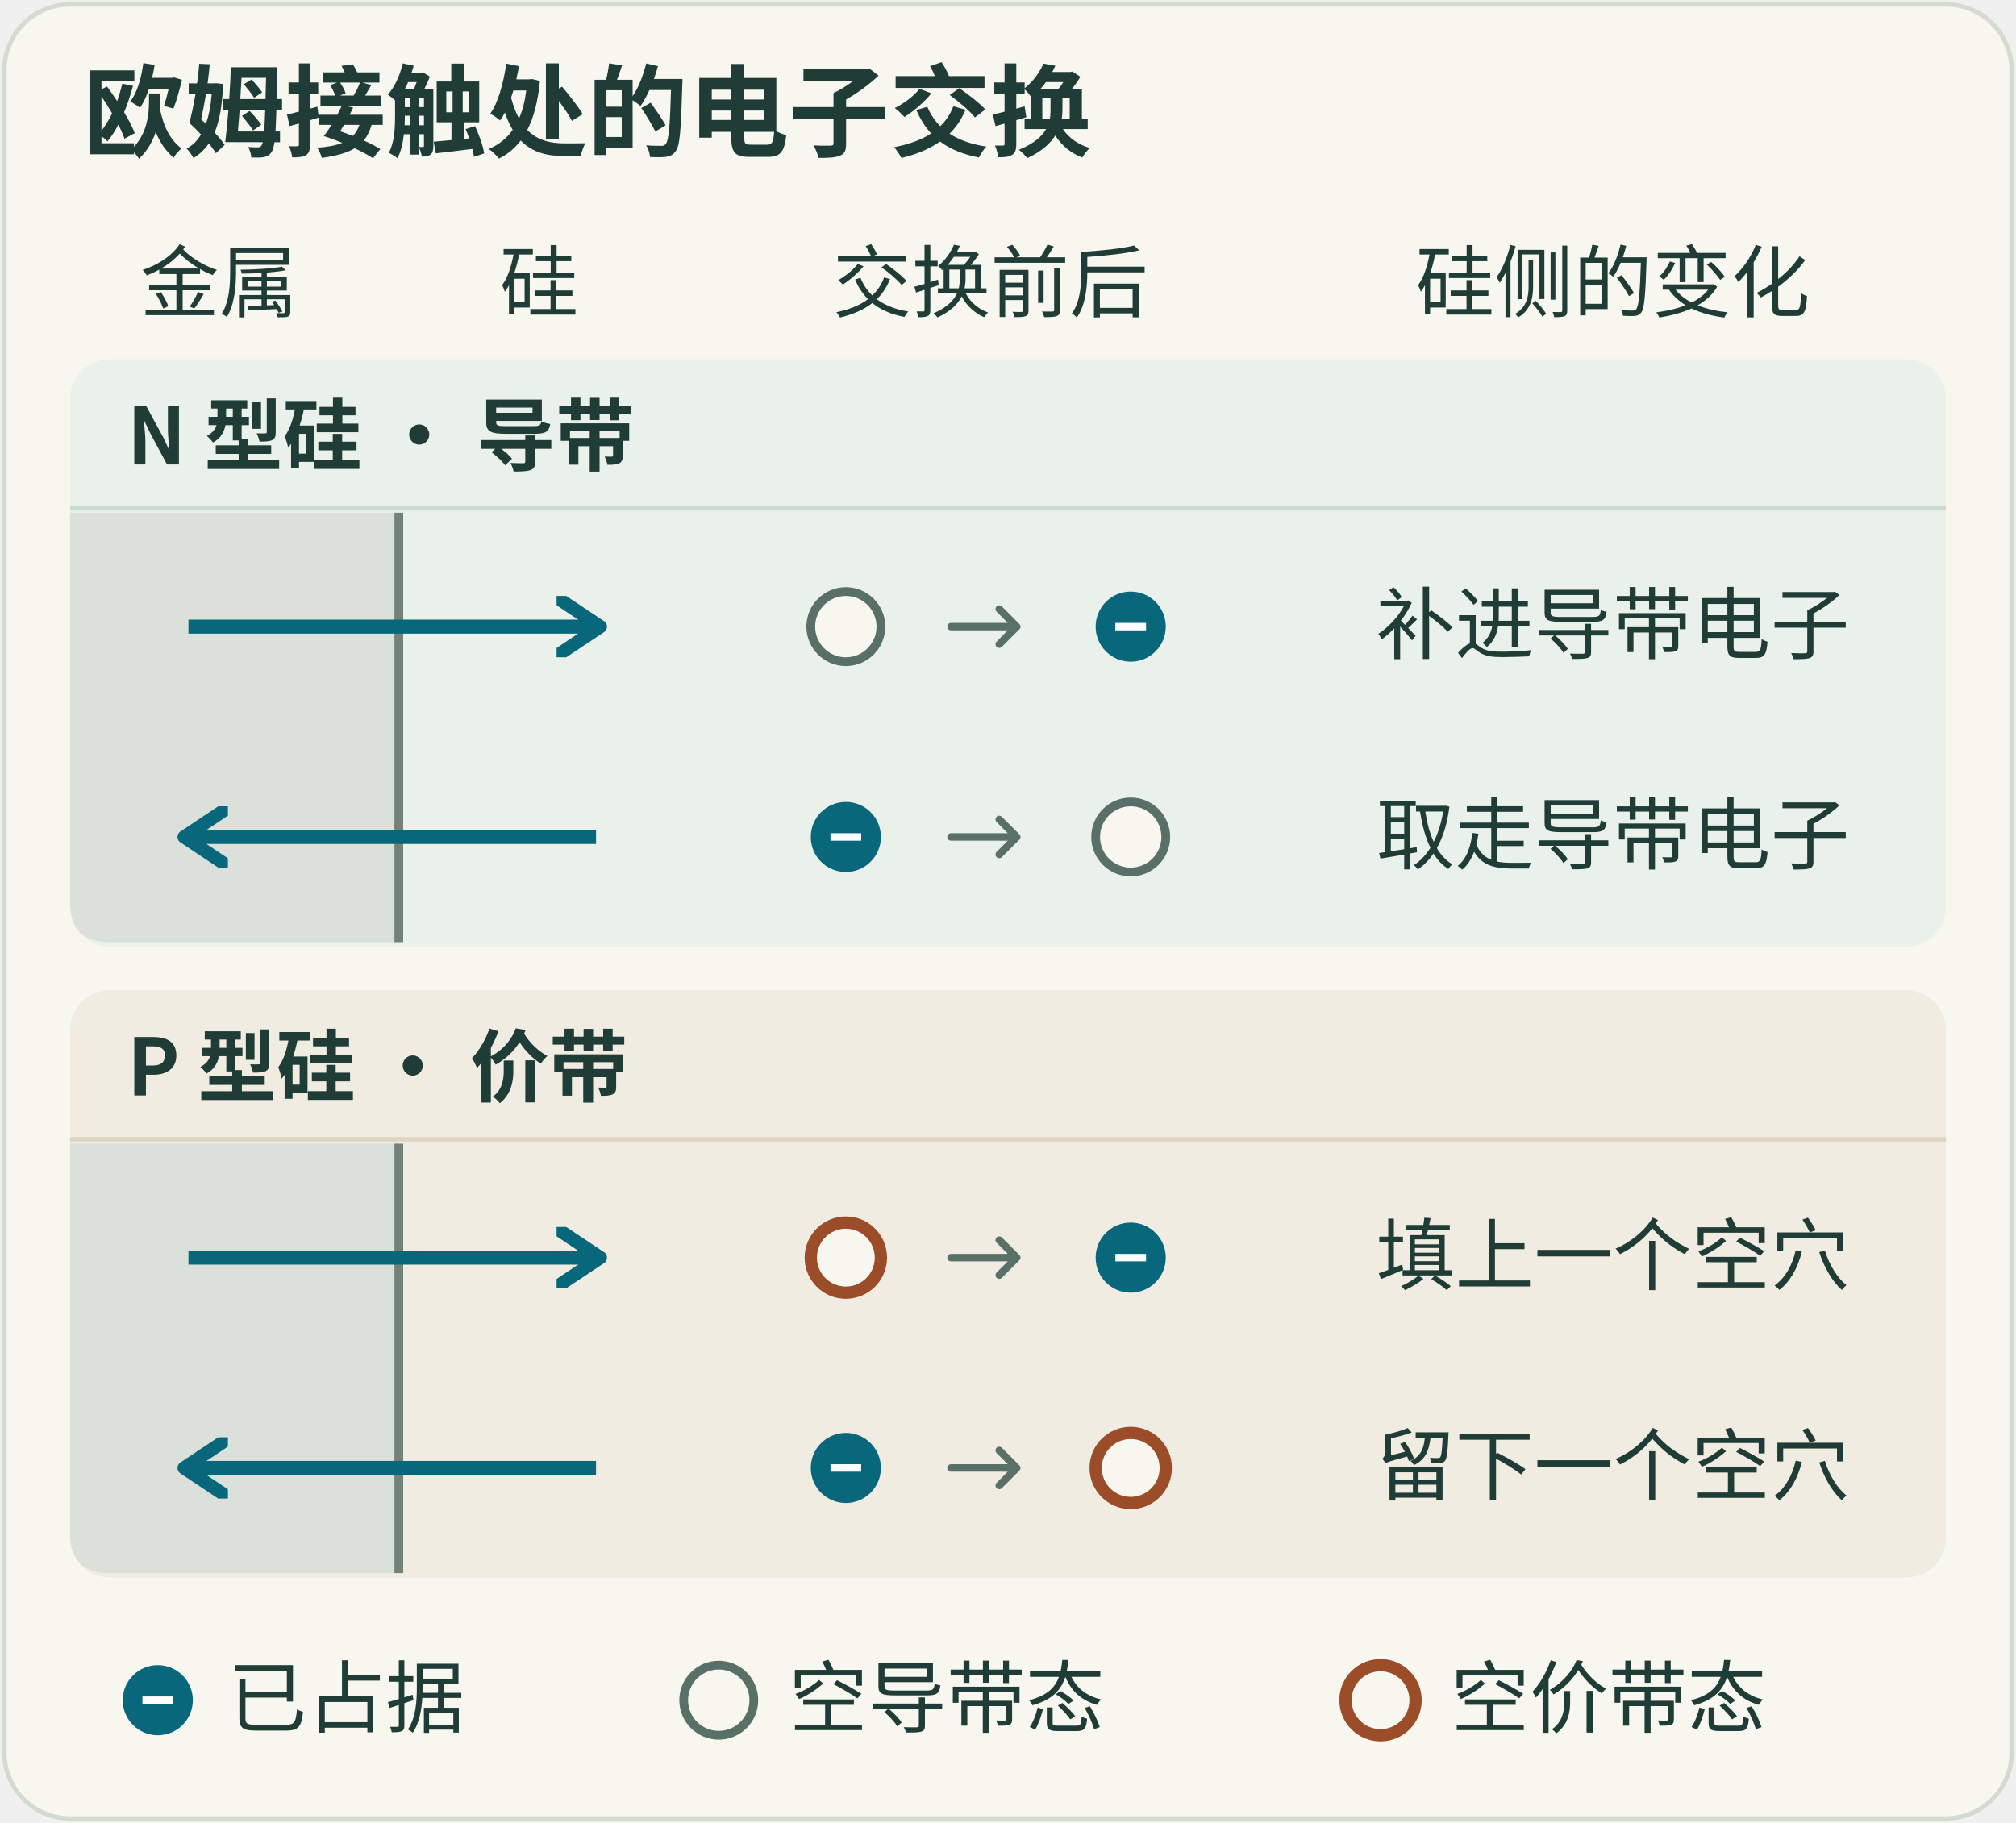
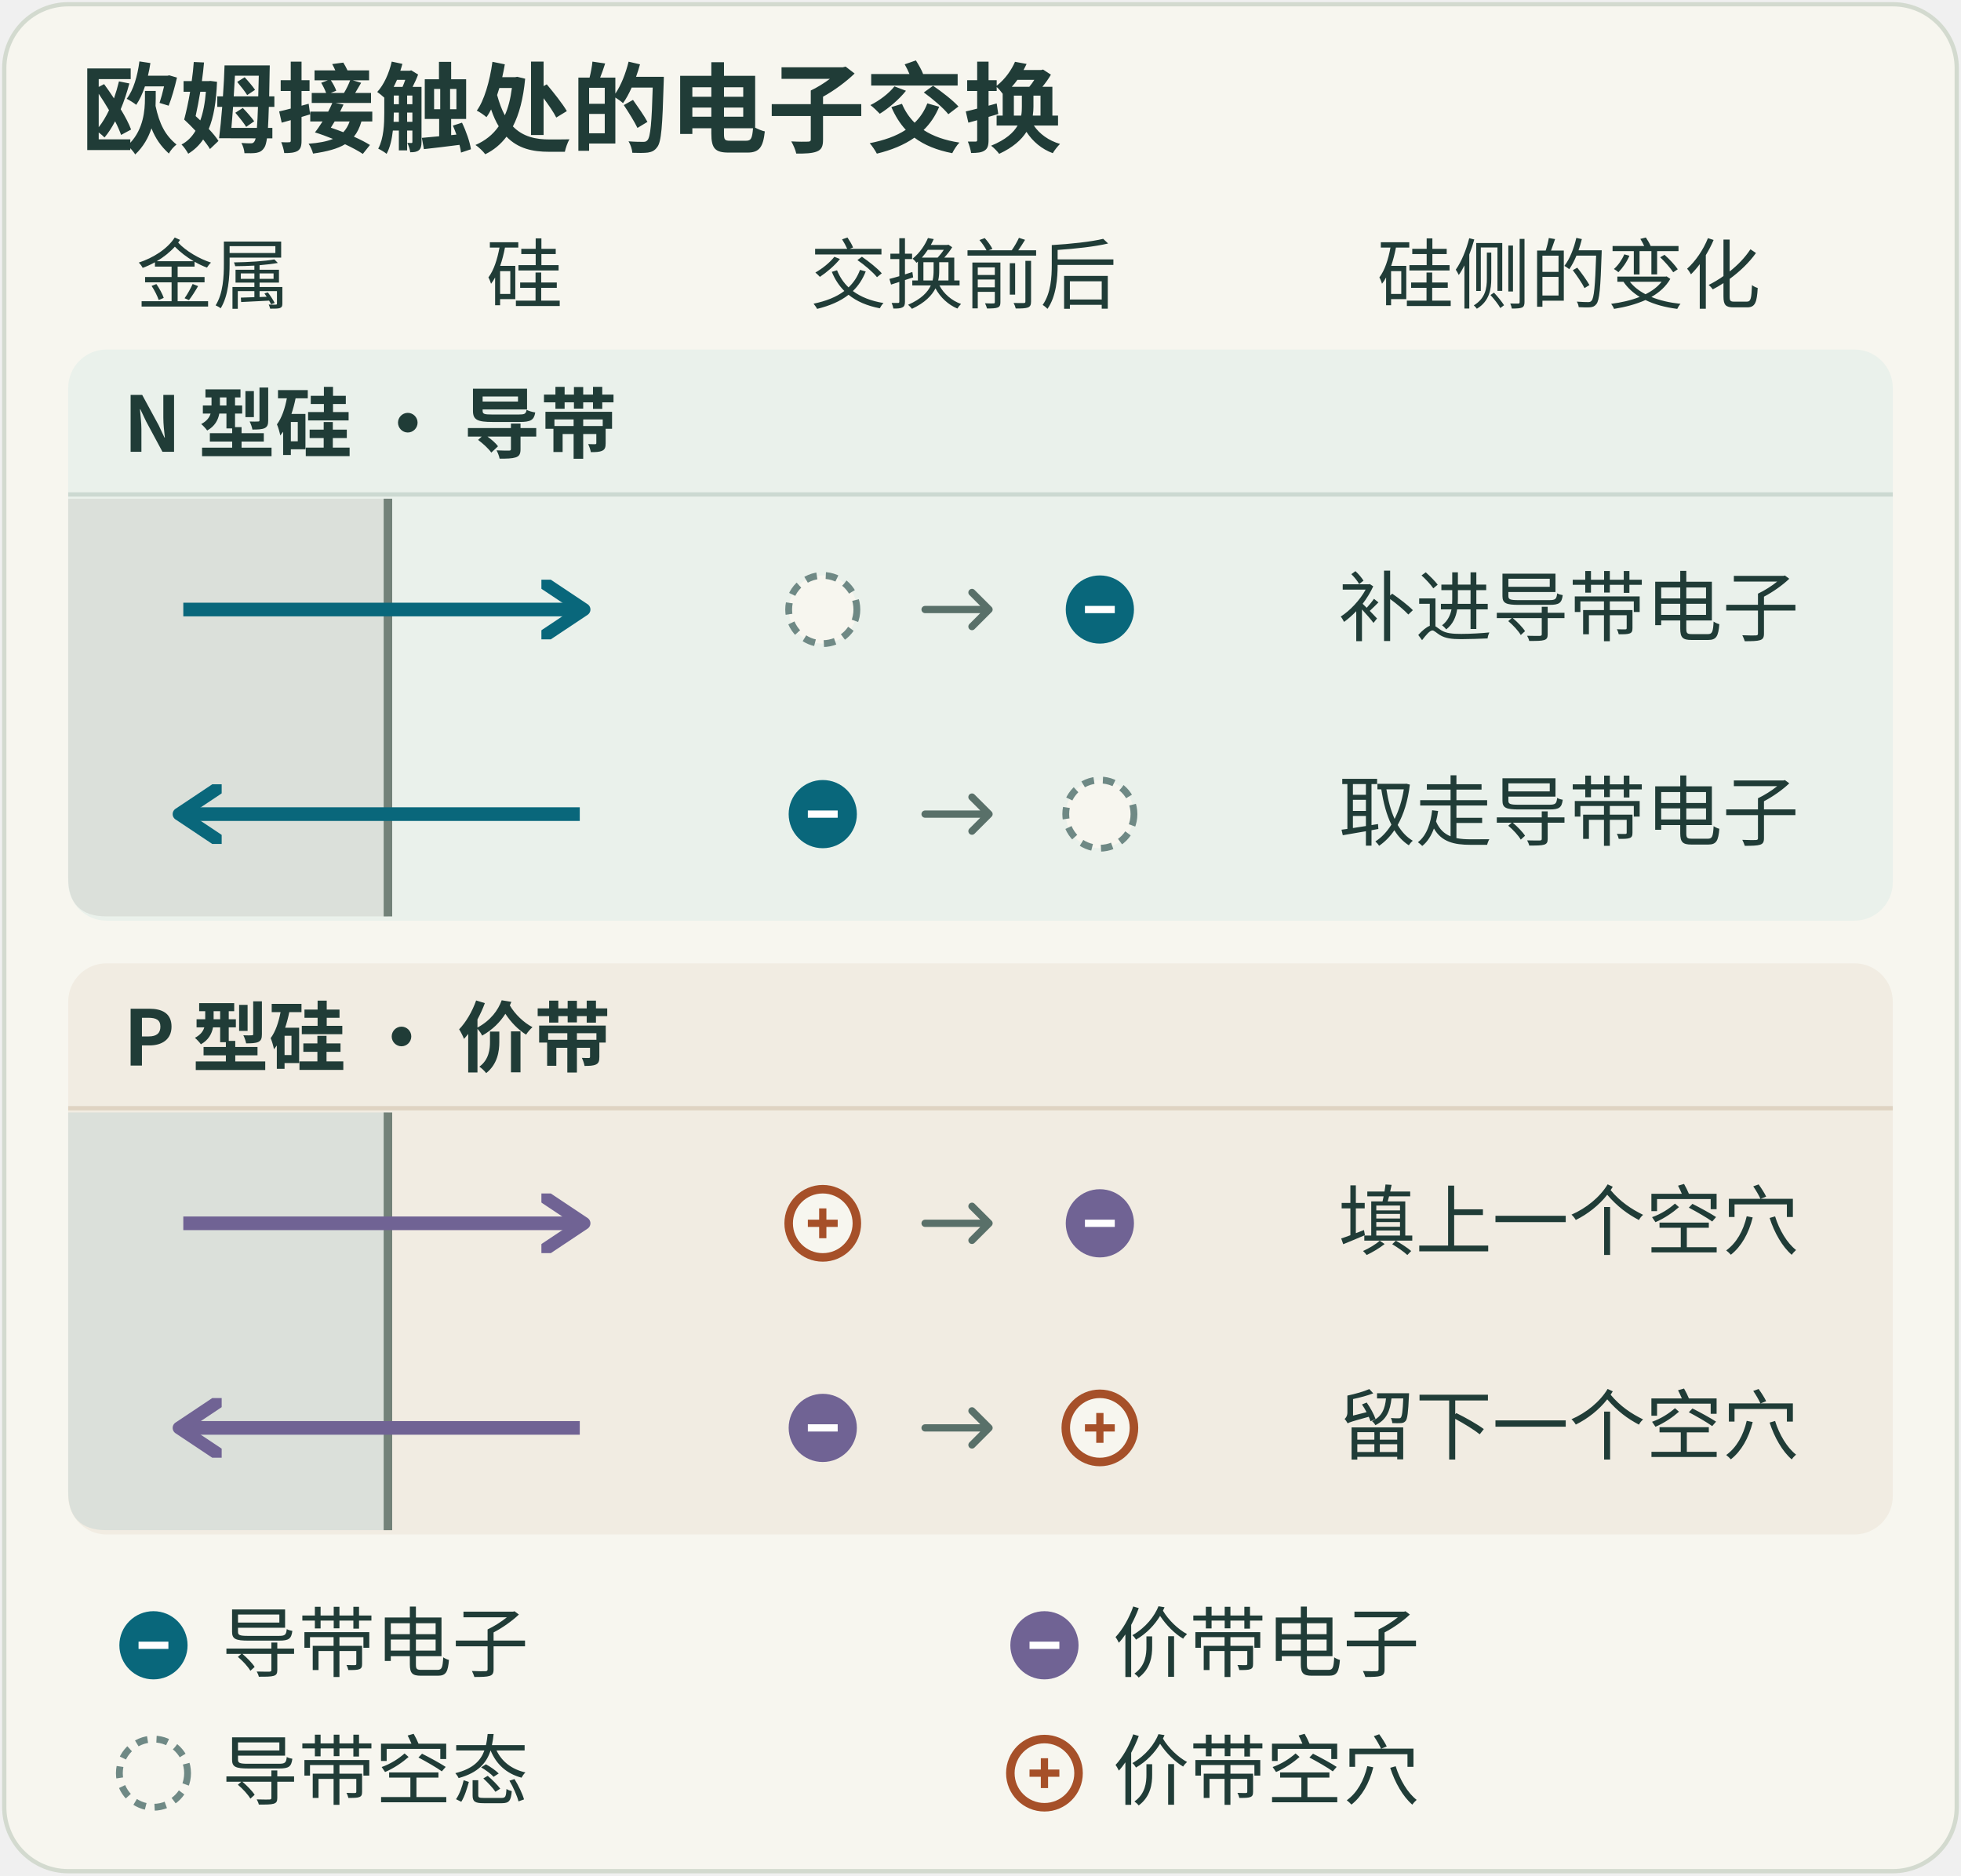
- <svg xmlns="http://www.w3.org/2000/svg" width="460" height="416" viewBox="0 0 460 416" role="img" aria-labelledby="title desc">
+ <svg xmlns="http://www.w3.org/2000/svg" width="460" height="440" viewBox="0 0 460 440" role="img" aria-labelledby="title desc">
  <defs>
    <marker id="arrow" markerUnits="userSpaceOnUse" markerWidth="12" markerHeight="14" refX="9" refY="7" orient="auto">
      <path d="M1 1 10 7 1 13" fill="none" stroke="#09677b" stroke-width="3" stroke-linecap="round" stroke-linejoin="round" />
    </marker>
    <g id="occupied">
      <circle r="8" fill="#09677b" />
      <path d="M-3.5 0h7" stroke="#fff" stroke-width="1.7" />
    </g>
-     <circle id="empty" r="8" fill="#f7f6ef" stroke="#597069" stroke-width="2" />
-     <circle id="hole" r="8" fill="#f7f6ef" stroke="#9b4c28" stroke-width="2.8" />
+     <g id="valence">
+       <circle r="8" fill="#706394" />
+       <path d="M-3.5 0h7" stroke="#fff" stroke-width="1.7" />
+     </g>
+     <marker id="valence-arrow" markerUnits="userSpaceOnUse" markerWidth="12" markerHeight="14" refX="9" refY="7" orient="auto">
+       <path d="M1 1 10 7 1 13" fill="none" stroke="#706394" stroke-width="3" stroke-linecap="round" stroke-linejoin="round" />
+     </marker>
+     <circle id="empty" r="8" fill="#f7f6ef" stroke="#6f8985" stroke-width="1.6" stroke-dasharray="2.7 2.1" />
+     <g id="hole">
+       <circle r="8" fill="#f7f6ef" stroke="#a65029" stroke-width="2" />
+       <path d="M-3.5 0h7M0-3.5v7" stroke="#a65029" stroke-width="1.7" />
+     </g>
    <path id="then" d="M-8 0H7m-4-4 4 4-4 4" fill="none" stroke="#597069" stroke-width="1.7" stroke-linecap="round" stroke-linejoin="round" />
  </defs>
-   <rect x="1" y="1" width="458" height="414" rx="15" fill="#f7f6ef" stroke="#d3dacf" />
+   <rect x="1" y="1" width="458" height="438" rx="15" fill="#f7f6ef" stroke="#d3dacf" />
  <g font-family="system-ui, 'Noto Sans CJK SC', sans-serif" fill="#203c37" font-size="18">
    <text x="19" y="34" font-size="23" font-weight="650">欧姆接触处的电子交换</text>
    <text x="50" y="71" text-anchor="middle">金属</text>
    <text x="123" y="71" text-anchor="middle">硅</text>
    <text x="226" y="71" text-anchor="middle">交换前后</text>
    <text x="368" y="71" text-anchor="middle">硅侧的变化</text>
    <g>
      <rect x="16" y="82" width="428" height="134" rx="9" fill="#eaf1eb" />
      <path d="M16 116h428" stroke="#ccd9d1" />
      <path d="M16 117h75v98H25q-9 0-9-9z" fill="#dbe0da" />
      <path d="M91 117v98" stroke="#738279" stroke-width="2" />
      <text x="29" y="106" font-weight="650">N 型硅 · 导带</text>
      <path d="M136 191H43" fill="none" stroke="#09677b" stroke-width="3.2" marker-end="url(#arrow)" />
      <path d="M43 143h93" fill="none" stroke="#09677b" stroke-width="3.2" marker-end="url(#arrow)" />
      <use href="#empty" x="193" y="143" />
      <use href="#then" x="225" y="143" />
      <use href="#occupied" x="258" y="143" />
      <use href="#occupied" x="193" y="191" />
      <use href="#then" x="225" y="191" />
      <use href="#empty" x="258" y="191" />
      <text x="368" y="149" text-anchor="middle">补进导带电子</text>
      <text x="368" y="197" text-anchor="middle">取走导带电子</text>
    </g>
    <g>
      <rect x="16" y="226" width="428" height="134" rx="9" fill="#f1ece2" />
      <path d="M16 260h428" stroke="#dfd3c2" />
      <path d="M16 261h75v98H25q-9 0-9-9z" fill="#dbe0da" />
      <path d="M91 261v98" stroke="#738279" stroke-width="2" />
      <text x="29" y="250" font-weight="650">P 型硅 · 价带</text>
-       <path d="M43 287h93" fill="none" stroke="#09677b" stroke-width="3.2" marker-end="url(#arrow)" />
-       <path d="M136 335H43" fill="none" stroke="#09677b" stroke-width="3.2" marker-end="url(#arrow)" />
+       <path d="M43 287h93" fill="none" stroke="#706394" stroke-width="3.2" marker-end="url(#valence-arrow)" />
+       <path d="M136 335H43" fill="none" stroke="#706394" stroke-width="3.2" marker-end="url(#valence-arrow)" />
      <use href="#hole" x="193" y="287" />
      <use href="#then" x="225" y="287" />
-       <use href="#occupied" x="258" y="287" />
-       <use href="#occupied" x="193" y="335" />
+       <use href="#valence" x="258" y="287" />
+       <use href="#valence" x="193" y="335" />
      <use href="#then" x="225" y="335" />
      <use href="#hole" x="258" y="335" />
      <text x="368" y="293" text-anchor="middle">填上一个空穴</text>
      <text x="368" y="341" text-anchor="middle">留下一个空穴</text>
    </g>
-     <use href="#occupied" x="36" y="388" />
-     <text x="52" y="394">已占据</text>
-     <use href="#empty" x="164" y="388" />
-     <text x="180" y="394">空导带态</text>
-     <use href="#hole" x="315" y="388" />
-     <text x="331" y="394">空价带态</text>
+     <use href="#occupied" x="36" y="386" />
+     <text x="52" y="392">导带电子</text>
+     <use href="#valence" x="245" y="386" />
+     <text x="261" y="392">价带电子</text>
+     <use href="#empty" x="36" y="416" />
+     <text x="52" y="422">导带空态</text>
+     <use href="#hole" x="245" y="416" />
+     <text x="261" y="422">价带空穴</text>
  </g>
</svg>
